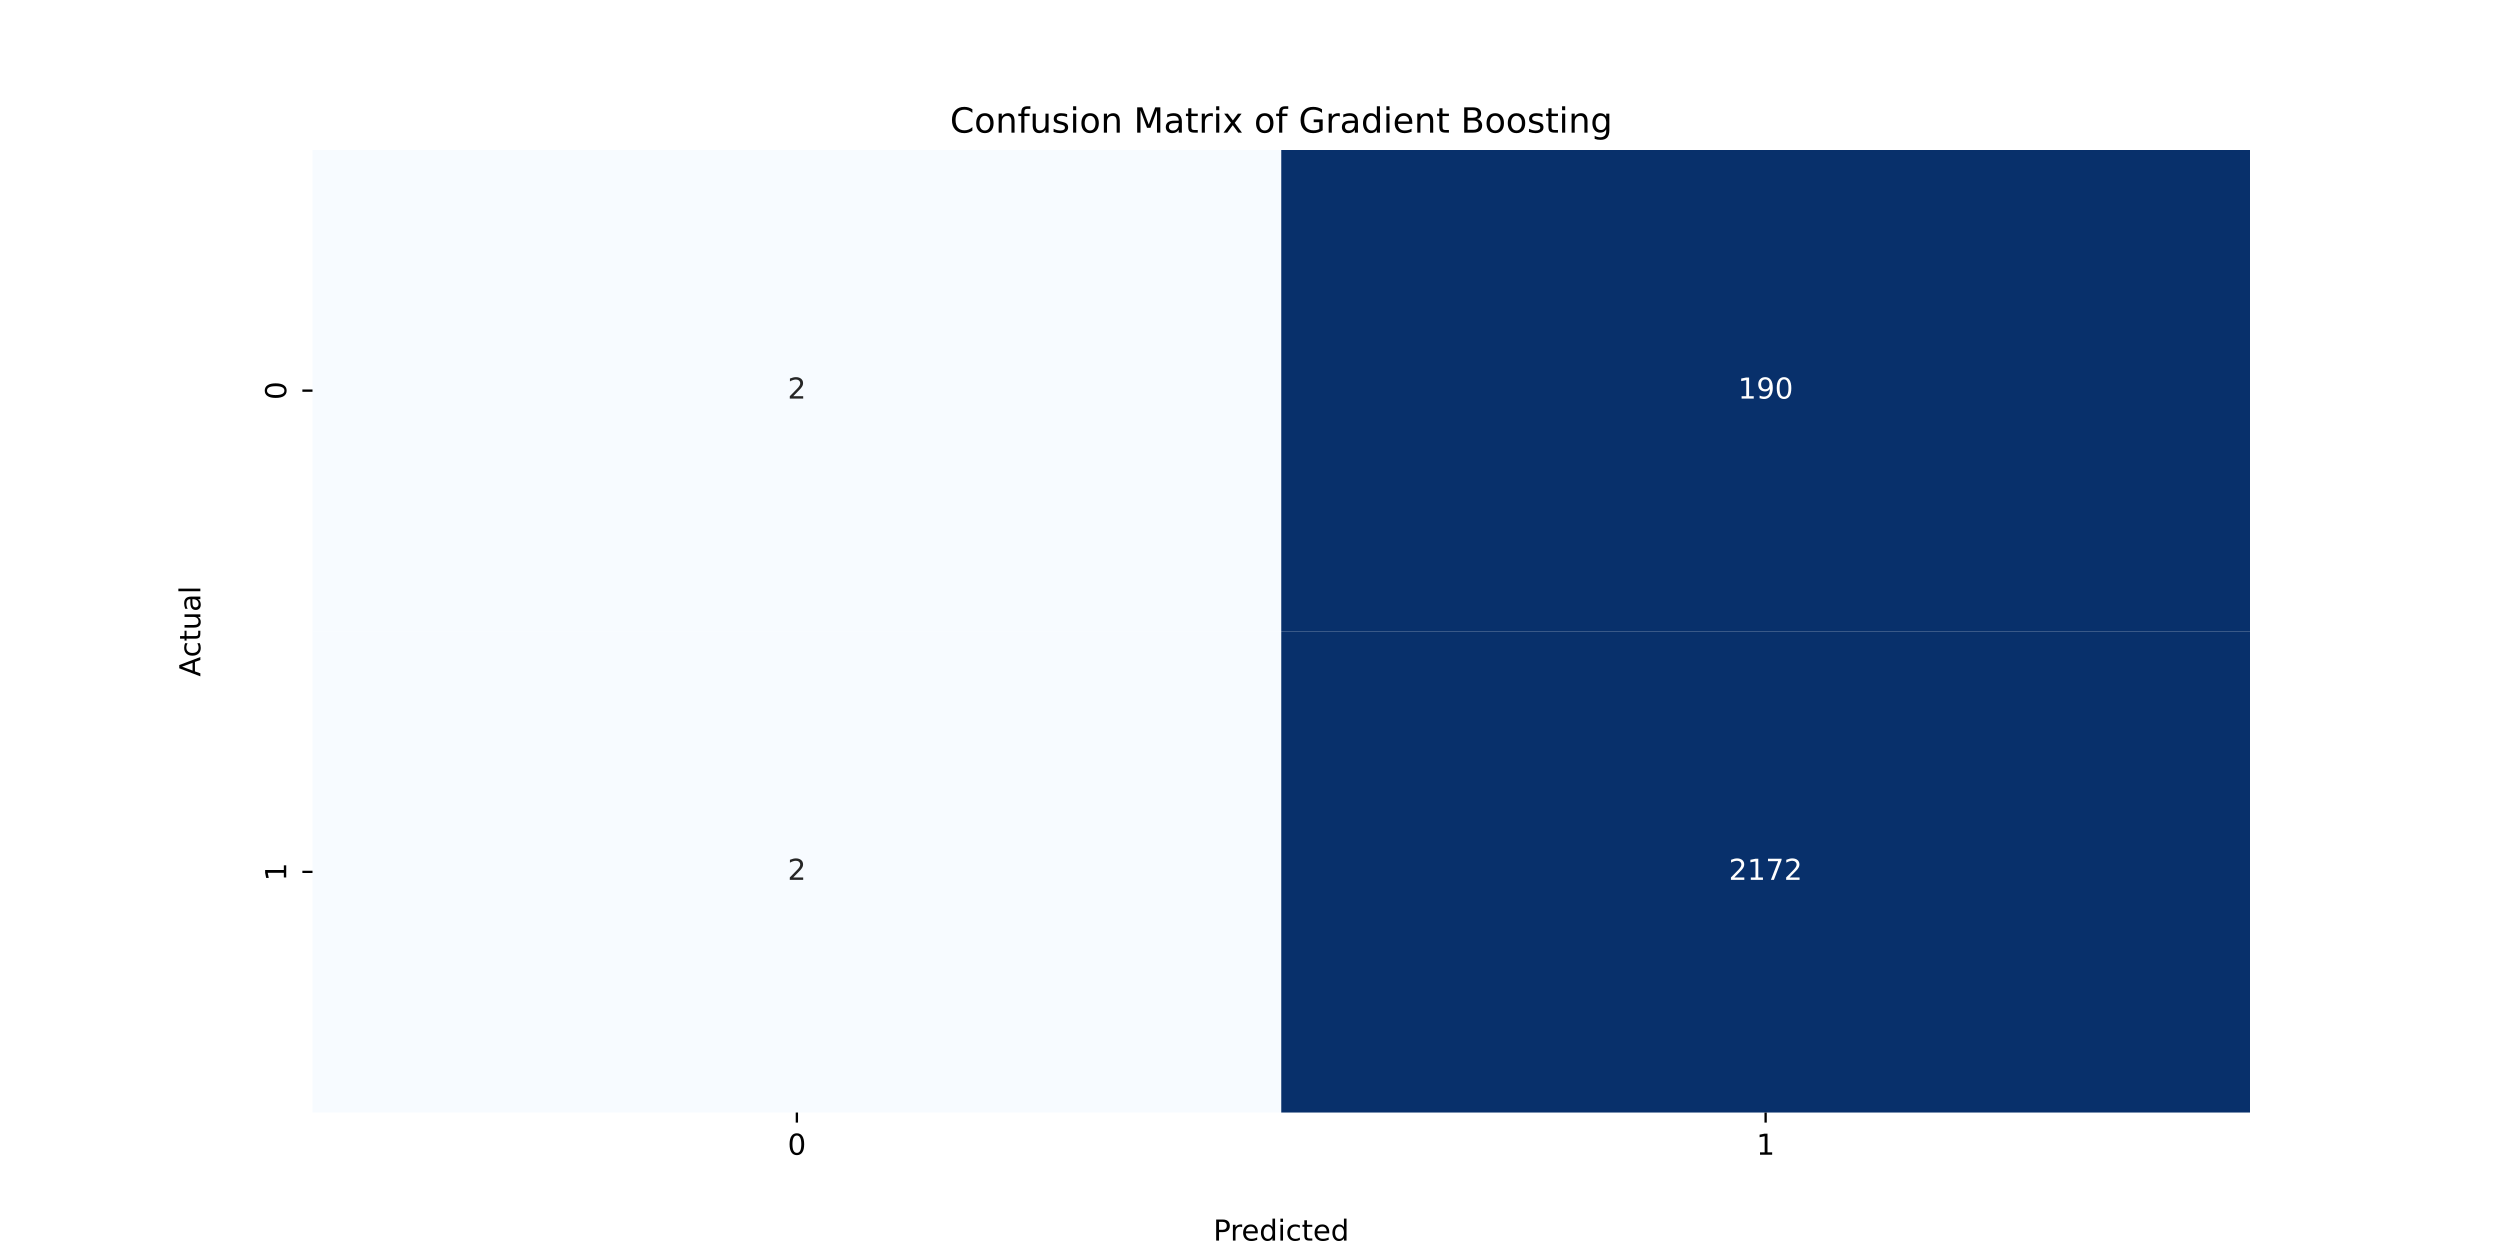
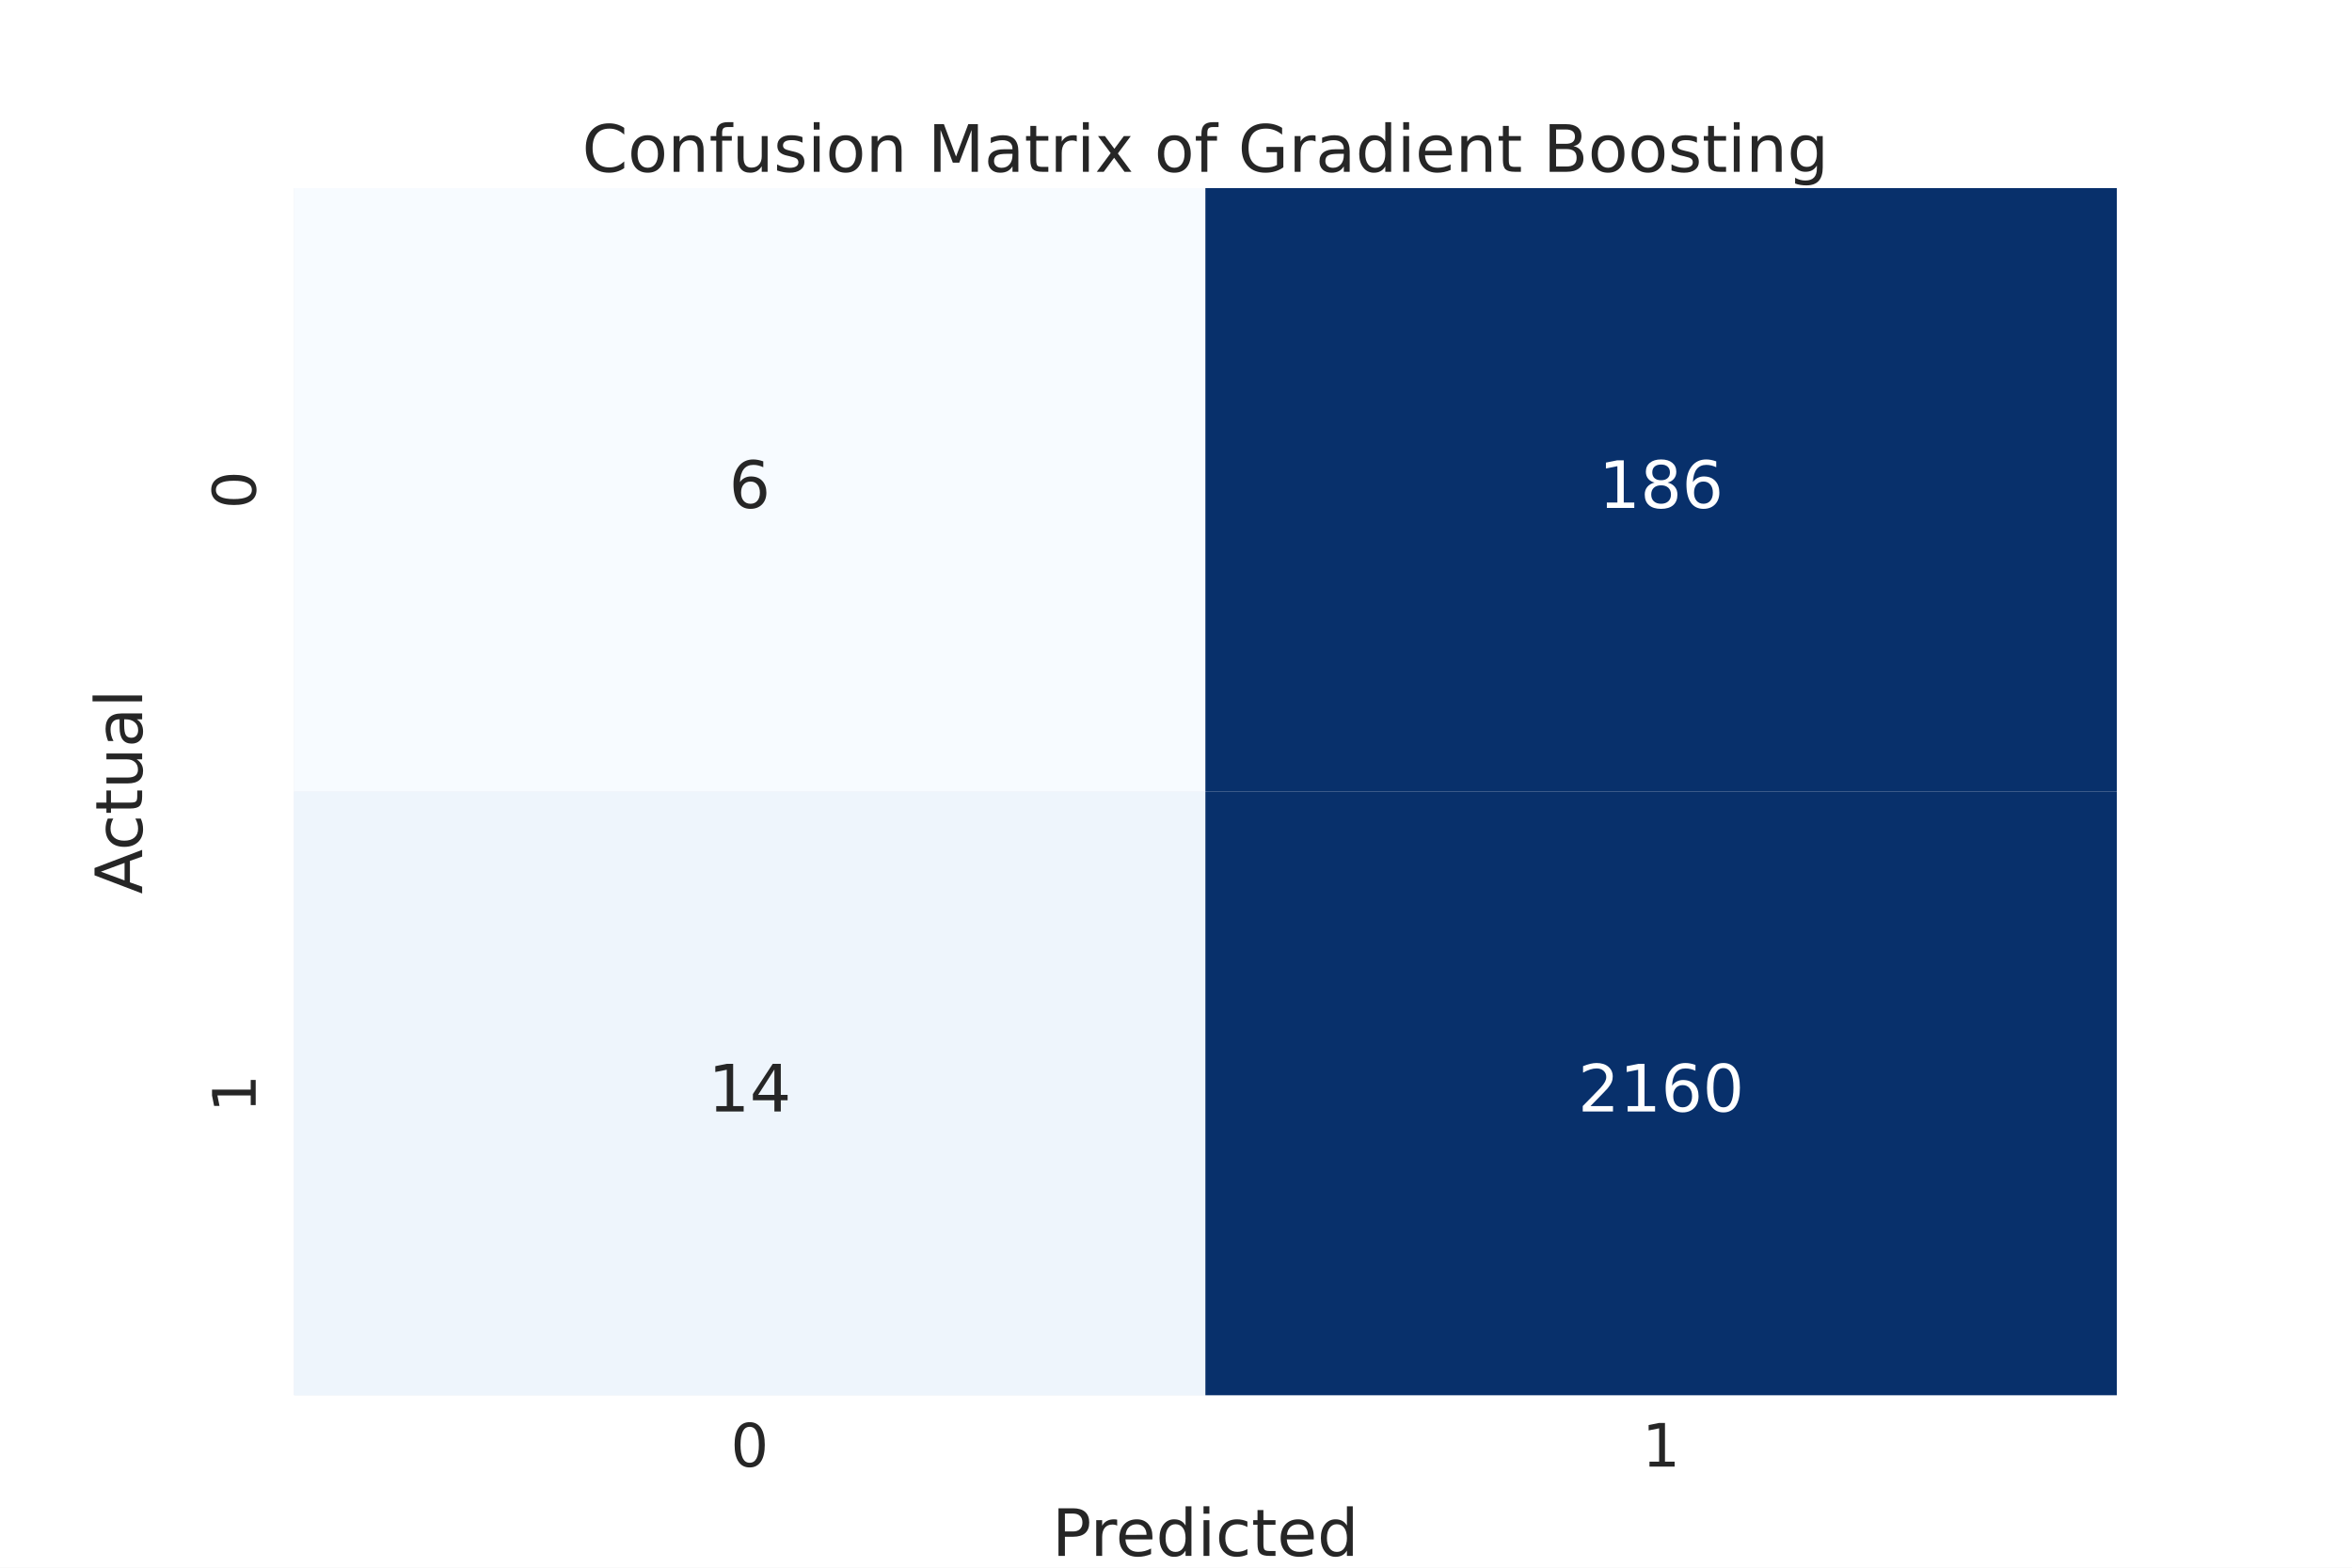
- <svg xmlns="http://www.w3.org/2000/svg" xmlns:xlink="http://www.w3.org/1999/xlink" width="864pt" height="432pt" viewBox="0 0 864 432" version="1.1">
+ <svg xmlns="http://www.w3.org/2000/svg" xmlns:xlink="http://www.w3.org/1999/xlink" width="864pt" height="576pt" viewBox="0 0 864 576" version="1.1">
  <defs>
    <style type="text/css">*{stroke-linejoin: round; stroke-linecap: butt}</style>
  </defs>
  <g id="figure_1">
    <g id="patch_1">
-       <path d="M 0 432  L 864 432  L 864 0  L 0 0  z " style="fill: #ffffff" />
+       <path d="M 0 576  L 864 576  L 864 0  L 0 0  z " style="fill: #ffffff" />
    </g>
    <g id="axes_1">
      <g id="patch_2">
-         <path d="M 108 384.48  L 777.6 384.48  L 777.6 51.84  L 108 51.84  z " style="fill: #ffffff" />
-       </g>
-       <g id="QuadMesh_1">
-         <path d="M 108 51.84  L 442.8 51.84  L 442.8 218.16  L 108 218.16  L 108 51.84  " clip-path="url(#p6c6bdd977e)" style="fill: #f7fbff" />
-         <path d="M 442.8 51.84  L 777.6 51.84  L 777.6 218.16  L 442.8 218.16  L 442.8 51.84  " clip-path="url(#p6c6bdd977e)" style="fill: #08306b" />
-         <path d="M 108 218.16  L 442.8 218.16  L 442.8 384.48  L 108 384.48  L 108 218.16  " clip-path="url(#p6c6bdd977e)" style="fill: #f7fbff" />
-         <path d="M 442.8 218.16  L 777.6 218.16  L 777.6 384.48  L 442.8 384.48  L 442.8 218.16  " clip-path="url(#p6c6bdd977e)" style="fill: #08306b" />
+         <path d="M 108 512.64  L 777.6 512.64  L 777.6 69.12  L 108 69.12  z " style="fill: #eaeaf2" />
      </g>
      <g id="matplotlib.axis_1">
        <g id="xtick_1">
-           <g id="line2d_1">
-             <defs>
-               <path id="m43057893bf" d="M 0 0  L 0 3.5  " style="stroke: #000000; stroke-width: 0.8" />
-             </defs>
-             <g>
-               <use xlink:href="#m43057893bf" x="275.4" y="384.48" style="stroke: #000000; stroke-width: 0.8" />
-             </g>
-           </g>
          <g id="text_1">
-             <g transform="translate(272.2188 399.0784) scale(0.1 -0.1)">
+             <g style="fill: #262626" transform="translate(268.4013 538.8566) scale(0.22 -0.22)">
              <defs>
                <path id="DejaVuSans-30" d="M 2034 4250  Q 1547 4250 1301 3770  Q 1056 3291 1056 2328  Q 1056 1369 1301 889  Q 1547 409 2034 409  Q 2525 409 2770 889  Q 3016 1369 3016 2328  Q 3016 3291 2770 3770  Q 2525 4250 2034 4250  z M 2034 4750  Q 2819 4750 3233 4129  Q 3647 3509 3647 2328  Q 3647 1150 3233 529  Q 2819 -91 2034 -91  Q 1250 -91 836 529  Q 422 1150 422 2328  Q 422 3509 836 4129  Q 1250 4750 2034 4750  z " transform="scale(0.015625)" />
              </defs>
              <use xlink:href="#DejaVuSans-30" />
            </g>
          </g>
        </g>
        <g id="xtick_2">
-           <g id="line2d_2">
-             <g>
-               <use xlink:href="#m43057893bf" x="610.2" y="384.48" style="stroke: #000000; stroke-width: 0.8" />
-             </g>
-           </g>
          <g id="text_2">
-             <g transform="translate(607.0187 399.0784) scale(0.1 -0.1)">
+             <g style="fill: #262626" transform="translate(603.2012 538.8566) scale(0.22 -0.22)">
              <defs>
                <path id="DejaVuSans-31" d="M 794 531  L 1825 531  L 1825 4091  L 703 3866  L 703 4441  L 1819 4666  L 2450 4666  L 2450 531  L 3481 531  L 3481 0  L 794 0  L 794 531  z " transform="scale(0.015625)" />
              </defs>
              <use xlink:href="#DejaVuSans-31" />
            </g>
          </g>
        </g>
        <g id="text_3">
-           <g transform="translate(419.3297 428.7566) scale(0.1 -0.1)">
+           <g style="fill: #262626" transform="translate(386.4712 571.6681) scale(0.24 -0.24)">
            <defs>
              <path id="DejaVuSans-50" d="M 1259 4147  L 1259 2394  L 2053 2394  Q 2494 2394 2734 2622  Q 2975 2850 2975 3272  Q 2975 3691 2734 3919  Q 2494 4147 2053 4147  L 1259 4147  z M 628 4666  L 2053 4666  Q 2838 4666 3239 4311  Q 3641 3956 3641 3272  Q 3641 2581 3239 2228  Q 2838 1875 2053 1875  L 1259 1875  L 1259 0  L 628 0  L 628 4666  z " transform="scale(0.015625)" />
              <path id="DejaVuSans-72" d="M 2631 2963  Q 2534 3019 2420 3045  Q 2306 3072 2169 3072  Q 1681 3072 1420 2755  Q 1159 2438 1159 1844  L 1159 0  L 581 0  L 581 3500  L 1159 3500  L 1159 2956  Q 1341 3275 1631 3429  Q 1922 3584 2338 3584  Q 2397 3584 2469 3576  Q 2541 3569 2628 3553  L 2631 2963  z " transform="scale(0.015625)" />
              <path id="DejaVuSans-65" d="M 3597 1894  L 3597 1613  L 953 1613  Q 991 1019 1311 708  Q 1631 397 2203 397  Q 2534 397 2845 478  Q 3156 559 3463 722  L 3463 178  Q 3153 47 2828 -22  Q 2503 -91 2169 -91  Q 1331 -91 842 396  Q 353 884 353 1716  Q 353 2575 817 3079  Q 1281 3584 2069 3584  Q 2775 3584 3186 3129  Q 3597 2675 3597 1894  z M 3022 2063  Q 3016 2534 2758 2815  Q 2500 3097 2075 3097  Q 1594 3097 1305 2825  Q 1016 2553 972 2059  L 3022 2063  z " transform="scale(0.015625)" />
              <path id="DejaVuSans-64" d="M 2906 2969  L 2906 4863  L 3481 4863  L 3481 0  L 2906 0  L 2906 525  Q 2725 213 2448 61  Q 2172 -91 1784 -91  Q 1150 -91 751 415  Q 353 922 353 1747  Q 353 2572 751 3078  Q 1150 3584 1784 3584  Q 2172 3584 2448 3432  Q 2725 3281 2906 2969  z M 947 1747  Q 947 1113 1208 752  Q 1469 391 1925 391  Q 2381 391 2643 752  Q 2906 1113 2906 1747  Q 2906 2381 2643 2742  Q 2381 3103 1925 3103  Q 1469 3103 1208 2742  Q 947 2381 947 1747  z " transform="scale(0.015625)" />
              <path id="DejaVuSans-69" d="M 603 3500  L 1178 3500  L 1178 0  L 603 0  L 603 3500  z M 603 4863  L 1178 4863  L 1178 4134  L 603 4134  L 603 4863  z " transform="scale(0.015625)" />
              <path id="DejaVuSans-63" d="M 3122 3366  L 3122 2828  Q 2878 2963 2633 3030  Q 2388 3097 2138 3097  Q 1578 3097 1268 2742  Q 959 2388 959 1747  Q 959 1106 1268 751  Q 1578 397 2138 397  Q 2388 397 2633 464  Q 2878 531 3122 666  L 3122 134  Q 2881 22 2623 -34  Q 2366 -91 2075 -91  Q 1284 -91 818 406  Q 353 903 353 1747  Q 353 2603 823 3093  Q 1294 3584 2113 3584  Q 2378 3584 2631 3529  Q 2884 3475 3122 3366  z " transform="scale(0.015625)" />
              <path id="DejaVuSans-74" d="M 1172 4494  L 1172 3500  L 2356 3500  L 2356 3053  L 1172 3053  L 1172 1153  Q 1172 725 1289 603  Q 1406 481 1766 481  L 2356 481  L 2356 0  L 1766 0  Q 1100 0 847 248  Q 594 497 594 1153  L 594 3053  L 172 3053  L 172 3500  L 594 3500  L 594 4494  L 1172 4494  z " transform="scale(0.015625)" />
            </defs>
            <use xlink:href="#DejaVuSans-50" />
            <use xlink:href="#DejaVuSans-72" x="58.553" />
            <use xlink:href="#DejaVuSans-65" x="97.416" />
            <use xlink:href="#DejaVuSans-64" x="158.939" />
            <use xlink:href="#DejaVuSans-69" x="222.416" />
            <use xlink:href="#DejaVuSans-63" x="250.199" />
            <use xlink:href="#DejaVuSans-74" x="305.18" />
            <use xlink:href="#DejaVuSans-65" x="344.389" />
            <use xlink:href="#DejaVuSans-64" x="405.912" />
          </g>
        </g>
      </g>
      <g id="matplotlib.axis_2">
        <g id="ytick_1">
-           <g id="line2d_3">
-             <defs>
-               <path id="me6665b0b89" d="M 0 0  L -3.5 0  " style="stroke: #000000; stroke-width: 0.8" />
-             </defs>
-             <g>
-               <use xlink:href="#me6665b0b89" x="108" y="135" style="stroke: #000000; stroke-width: 0.8" />
-             </g>
-           </g>
          <g id="text_4">
-             <g transform="translate(98.92031 138.1813) rotate(-90) scale(0.1 -0.1)">
+             <g style="fill: #262626" transform="translate(93.92469 186.9988) rotate(-90) scale(0.22 -0.22)">
              <use xlink:href="#DejaVuSans-30" />
            </g>
          </g>
        </g>
        <g id="ytick_2">
-           <g id="line2d_4">
-             <g>
-               <use xlink:href="#me6665b0b89" x="108" y="301.32" style="stroke: #000000; stroke-width: 0.8" />
-             </g>
-           </g>
          <g id="text_5">
-             <g transform="translate(98.92031 304.5013) rotate(-90) scale(0.1 -0.1)">
+             <g style="fill: #262626" transform="translate(93.92469 408.7588) rotate(-90) scale(0.22 -0.22)">
              <use xlink:href="#DejaVuSans-31" />
            </g>
          </g>
        </g>
        <g id="text_6">
-           <g transform="translate(69.24219 233.8241) rotate(-90) scale(0.1 -0.1)">
+           <g style="fill: #262626" transform="translate(52.21688 328.4737) rotate(-90) scale(0.24 -0.24)">
            <defs>
              <path id="DejaVuSans-41" d="M 2188 4044  L 1331 1722  L 3047 1722  L 2188 4044  z M 1831 4666  L 2547 4666  L 4325 0  L 3669 0  L 3244 1197  L 1141 1197  L 716 0  L 50 0  L 1831 4666  z " transform="scale(0.015625)" />
              <path id="DejaVuSans-75" d="M 544 1381  L 544 3500  L 1119 3500  L 1119 1403  Q 1119 906 1312 657  Q 1506 409 1894 409  Q 2359 409 2629 706  Q 2900 1003 2900 1516  L 2900 3500  L 3475 3500  L 3475 0  L 2900 0  L 2900 538  Q 2691 219 2414 64  Q 2138 -91 1772 -91  Q 1169 -91 856 284  Q 544 659 544 1381  z M 1991 3584  L 1991 3584  z " transform="scale(0.015625)" />
              <path id="DejaVuSans-61" d="M 2194 1759  Q 1497 1759 1228 1600  Q 959 1441 959 1056  Q 959 750 1161 570  Q 1363 391 1709 391  Q 2188 391 2477 730  Q 2766 1069 2766 1631  L 2766 1759  L 2194 1759  z M 3341 1997  L 3341 0  L 2766 0  L 2766 531  Q 2569 213 2275 61  Q 1981 -91 1556 -91  Q 1019 -91 701 211  Q 384 513 384 1019  Q 384 1609 779 1909  Q 1175 2209 1959 2209  L 2766 2209  L 2766 2266  Q 2766 2663 2505 2880  Q 2244 3097 1772 3097  Q 1472 3097 1187 3025  Q 903 2953 641 2809  L 641 3341  Q 956 3463 1253 3523  Q 1550 3584 1831 3584  Q 2591 3584 2966 3190  Q 3341 2797 3341 1997  z " transform="scale(0.015625)" />
              <path id="DejaVuSans-6c" d="M 603 4863  L 1178 4863  L 1178 0  L 603 0  L 603 4863  z " transform="scale(0.015625)" />
            </defs>
            <use xlink:href="#DejaVuSans-41" />
            <use xlink:href="#DejaVuSans-63" x="66.658" />
            <use xlink:href="#DejaVuSans-74" x="121.639" />
            <use xlink:href="#DejaVuSans-75" x="160.848" />
            <use xlink:href="#DejaVuSans-61" x="224.227" />
            <use xlink:href="#DejaVuSans-6c" x="285.506" />
          </g>
        </g>
      </g>
+       <g id="QuadMesh_1">
+         <path d="M 108 69.12  L 442.8 69.12  L 442.8 290.88  L 108 290.88  L 108 69.12  " clip-path="url(#p52b30aff35)" style="fill: #f7fbff" />
+         <path d="M 442.8 69.12  L 777.6 69.12  L 777.6 290.88  L 442.8 290.88  L 442.8 69.12  " clip-path="url(#p52b30aff35)" style="fill: #08306b" />
+         <path d="M 108 290.88  L 442.8 290.88  L 442.8 512.64  L 108 512.64  L 108 290.88  " clip-path="url(#p52b30aff35)" style="fill: #eef5fc" />
+         <path d="M 442.8 290.88  L 777.6 290.88  L 777.6 512.64  L 442.8 512.64  L 442.8 290.88  " clip-path="url(#p52b30aff35)" style="fill: #08306b" />
+       </g>
      <g id="text_7">
-         <g style="fill: #262626" transform="translate(272.2188 137.7594) scale(0.1 -0.1)">
+         <g style="fill: #262626" transform="translate(267.765 186.6225) scale(0.24 -0.24)">
+           <defs>
+             <path id="DejaVuSans-36" d="M 2113 2584  Q 1688 2584 1439 2293  Q 1191 2003 1191 1497  Q 1191 994 1439 701  Q 1688 409 2113 409  Q 2538 409 2786 701  Q 3034 994 3034 1497  Q 3034 2003 2786 2293  Q 2538 2584 2113 2584  z M 3366 4563  L 3366 3988  Q 3128 4100 2886 4159  Q 2644 4219 2406 4219  Q 1781 4219 1451 3797  Q 1122 3375 1075 2522  Q 1259 2794 1537 2939  Q 1816 3084 2150 3084  Q 2853 3084 3261 2657  Q 3669 2231 3669 1497  Q 3669 778 3244 343  Q 2819 -91 2113 -91  Q 1303 -91 875 529  Q 447 1150 447 2328  Q 447 3434 972 4092  Q 1497 4750 2381 4750  Q 2619 4750 2861 4703  Q 3103 4656 3366 4563  z " transform="scale(0.015625)" />
+           </defs>
+           <use xlink:href="#DejaVuSans-36" />
+         </g>
+       </g>
+       <g id="text_8">
+         <g style="fill: #ffffff" transform="translate(587.295 186.6225) scale(0.24 -0.24)">
+           <defs>
+             <path id="DejaVuSans-38" d="M 2034 2216  Q 1584 2216 1326 1975  Q 1069 1734 1069 1313  Q 1069 891 1326 650  Q 1584 409 2034 409  Q 2484 409 2743 651  Q 3003 894 3003 1313  Q 3003 1734 2745 1975  Q 2488 2216 2034 2216  z M 1403 2484  Q 997 2584 770 2862  Q 544 3141 544 3541  Q 544 4100 942 4425  Q 1341 4750 2034 4750  Q 2731 4750 3128 4425  Q 3525 4100 3525 3541  Q 3525 3141 3298 2862  Q 3072 2584 2669 2484  Q 3125 2378 3379 2068  Q 3634 1759 3634 1313  Q 3634 634 3220 271  Q 2806 -91 2034 -91  Q 1263 -91 848 271  Q 434 634 434 1313  Q 434 1759 690 2068  Q 947 2378 1403 2484  z M 1172 3481  Q 1172 3119 1398 2916  Q 1625 2713 2034 2713  Q 2441 2713 2670 2916  Q 2900 3119 2900 3481  Q 2900 3844 2670 4047  Q 2441 4250 2034 4250  Q 1625 4250 1398 4047  Q 1172 3844 1172 3481  z " transform="scale(0.015625)" />
+           </defs>
+           <use xlink:href="#DejaVuSans-31" />
+           <use xlink:href="#DejaVuSans-38" x="63.623" />
+           <use xlink:href="#DejaVuSans-36" x="127.246" />
+         </g>
+       </g>
+       <g id="text_9">
+         <g style="fill: #262626" transform="translate(260.13 408.3825) scale(0.24 -0.24)">
+           <defs>
+             <path id="DejaVuSans-34" d="M 2419 4116  L 825 1625  L 2419 1625  L 2419 4116  z M 2253 4666  L 3047 4666  L 3047 1625  L 3713 1625  L 3713 1100  L 3047 1100  L 3047 0  L 2419 0  L 2419 1100  L 313 1100  L 313 1709  L 2253 4666  z " transform="scale(0.015625)" />
+           </defs>
+           <use xlink:href="#DejaVuSans-31" />
+           <use xlink:href="#DejaVuSans-34" x="63.623" />
+         </g>
+       </g>
+       <g id="text_10">
+         <g style="fill: #ffffff" transform="translate(579.66 408.3825) scale(0.24 -0.24)">
          <defs>
            <path id="DejaVuSans-32" d="M 1228 531  L 3431 531  L 3431 0  L 469 0  L 469 531  Q 828 903 1448 1529  Q 2069 2156 2228 2338  Q 2531 2678 2651 2914  Q 2772 3150 2772 3378  Q 2772 3750 2511 3984  Q 2250 4219 1831 4219  Q 1534 4219 1204 4116  Q 875 4013 500 3803  L 500 4441  Q 881 4594 1212 4672  Q 1544 4750 1819 4750  Q 2544 4750 2975 4387  Q 3406 4025 3406 3419  Q 3406 3131 3298 2873  Q 3191 2616 2906 2266  Q 2828 2175 2409 1742  Q 1991 1309 1228 531  z " transform="scale(0.015625)" />
          </defs>
          <use xlink:href="#DejaVuSans-32" />
-         </g>
-       </g>
-       <g id="text_8">
-         <g style="fill: #ffffff" transform="translate(600.6562 137.7594) scale(0.1 -0.1)">
-           <defs>
-             <path id="DejaVuSans-39" d="M 703 97  L 703 672  Q 941 559 1184 500  Q 1428 441 1663 441  Q 2288 441 2617 861  Q 2947 1281 2994 2138  Q 2813 1869 2534 1725  Q 2256 1581 1919 1581  Q 1219 1581 811 2004  Q 403 2428 403 3163  Q 403 3881 828 4315  Q 1253 4750 1959 4750  Q 2769 4750 3195 4129  Q 3622 3509 3622 2328  Q 3622 1225 3098 567  Q 2575 -91 1691 -91  Q 1453 -91 1209 -44  Q 966 3 703 97  z M 1959 2075  Q 2384 2075 2632 2365  Q 2881 2656 2881 3163  Q 2881 3666 2632 3958  Q 2384 4250 1959 4250  Q 1534 4250 1286 3958  Q 1038 3666 1038 3163  Q 1038 2656 1286 2365  Q 1534 2075 1959 2075  z " transform="scale(0.015625)" />
-           </defs>
-           <use xlink:href="#DejaVuSans-31" />
-           <use xlink:href="#DejaVuSans-39" x="63.623" />
-           <use xlink:href="#DejaVuSans-30" x="127.246" />
-         </g>
-       </g>
-       <g id="text_9">
-         <g style="fill: #262626" transform="translate(272.2188 304.0794) scale(0.1 -0.1)">
-           <use xlink:href="#DejaVuSans-32" />
-         </g>
-       </g>
-       <g id="text_10">
-         <g style="fill: #ffffff" transform="translate(597.475 304.0794) scale(0.1 -0.1)">
-           <defs>
-             <path id="DejaVuSans-37" d="M 525 4666  L 3525 4666  L 3525 4397  L 1831 0  L 1172 0  L 2766 4134  L 525 4134  L 525 4666  z " transform="scale(0.015625)" />
-           </defs>
-           <use xlink:href="#DejaVuSans-32" />
          <use xlink:href="#DejaVuSans-31" x="63.623" />
-           <use xlink:href="#DejaVuSans-37" x="127.246" />
-           <use xlink:href="#DejaVuSans-32" x="190.869" />
+           <use xlink:href="#DejaVuSans-36" x="127.246" />
+           <use xlink:href="#DejaVuSans-30" x="190.869" />
        </g>
      </g>
      <g id="text_11">
-         <g transform="translate(328.3238 45.84) scale(0.12 -0.12)">
+         <g style="fill: #262626" transform="translate(213.8475 63.12) scale(0.24 -0.24)">
          <defs>
            <path id="DejaVuSans-43" d="M 4122 4306  L 4122 3641  Q 3803 3938 3442 4084  Q 3081 4231 2675 4231  Q 1875 4231 1450 3742  Q 1025 3253 1025 2328  Q 1025 1406 1450 917  Q 1875 428 2675 428  Q 3081 428 3442 575  Q 3803 722 4122 1019  L 4122 359  Q 3791 134 3420 21  Q 3050 -91 2638 -91  Q 1578 -91 968 557  Q 359 1206 359 2328  Q 359 3453 968 4101  Q 1578 4750 2638 4750  Q 3056 4750 3426 4639  Q 3797 4528 4122 4306  z " transform="scale(0.015625)" />
            <path id="DejaVuSans-6f" d="M 1959 3097  Q 1497 3097 1228 2736  Q 959 2375 959 1747  Q 959 1119 1226 758  Q 1494 397 1959 397  Q 2419 397 2687 759  Q 2956 1122 2956 1747  Q 2956 2369 2687 2733  Q 2419 3097 1959 3097  z M 1959 3584  Q 2709 3584 3137 3096  Q 3566 2609 3566 1747  Q 3566 888 3137 398  Q 2709 -91 1959 -91  Q 1206 -91 779 398  Q 353 888 353 1747  Q 353 2609 779 3096  Q 1206 3584 1959 3584  z " transform="scale(0.015625)" />
            <path id="DejaVuSans-6e" d="M 3513 2113  L 3513 0  L 2938 0  L 2938 2094  Q 2938 2591 2744 2837  Q 2550 3084 2163 3084  Q 1697 3084 1428 2787  Q 1159 2491 1159 1978  L 1159 0  L 581 0  L 581 3500  L 1159 3500  L 1159 2956  Q 1366 3272 1645 3428  Q 1925 3584 2291 3584  Q 2894 3584 3203 3211  Q 3513 2838 3513 2113  z " transform="scale(0.015625)" />
            <path id="DejaVuSans-66" d="M 2375 4863  L 2375 4384  L 1825 4384  Q 1516 4384 1395 4259  Q 1275 4134 1275 3809  L 1275 3500  L 2222 3500  L 2222 3053  L 1275 3053  L 1275 0  L 697 0  L 697 3053  L 147 3053  L 147 3500  L 697 3500  L 697 3744  Q 697 4328 969 4595  Q 1241 4863 1831 4863  L 2375 4863  z " transform="scale(0.015625)" />
            <path id="DejaVuSans-73" d="M 2834 3397  L 2834 2853  Q 2591 2978 2328 3040  Q 2066 3103 1784 3103  Q 1356 3103 1142 2972  Q 928 2841 928 2578  Q 928 2378 1081 2264  Q 1234 2150 1697 2047  L 1894 2003  Q 2506 1872 2764 1633  Q 3022 1394 3022 966  Q 3022 478 2636 193  Q 2250 -91 1575 -91  Q 1294 -91 989 -36  Q 684 19 347 128  L 347 722  Q 666 556 975 473  Q 1284 391 1588 391  Q 1994 391 2212 530  Q 2431 669 2431 922  Q 2431 1156 2273 1281  Q 2116 1406 1581 1522  L 1381 1569  Q 847 1681 609 1914  Q 372 2147 372 2553  Q 372 3047 722 3315  Q 1072 3584 1716 3584  Q 2034 3584 2315 3537  Q 2597 3491 2834 3397  z " transform="scale(0.015625)" />
            <path id="DejaVuSans-20" transform="scale(0.015625)" />
            <path id="DejaVuSans-4d" d="M 628 4666  L 1569 4666  L 2759 1491  L 3956 4666  L 4897 4666  L 4897 0  L 4281 0  L 4281 4097  L 3078 897  L 2444 897  L 1241 4097  L 1241 0  L 628 0  L 628 4666  z " transform="scale(0.015625)" />
            <path id="DejaVuSans-78" d="M 3513 3500  L 2247 1797  L 3578 0  L 2900 0  L 1881 1375  L 863 0  L 184 0  L 1544 1831  L 300 3500  L 978 3500  L 1906 2253  L 2834 3500  L 3513 3500  z " transform="scale(0.015625)" />
            <path id="DejaVuSans-47" d="M 3809 666  L 3809 1919  L 2778 1919  L 2778 2438  L 4434 2438  L 4434 434  Q 4069 175 3628 42  Q 3188 -91 2688 -91  Q 1594 -91 976 548  Q 359 1188 359 2328  Q 359 3472 976 4111  Q 1594 4750 2688 4750  Q 3144 4750 3555 4637  Q 3966 4525 4313 4306  L 4313 3634  Q 3963 3931 3569 4081  Q 3175 4231 2741 4231  Q 1884 4231 1454 3753  Q 1025 3275 1025 2328  Q 1025 1384 1454 906  Q 1884 428 2741 428  Q 3075 428 3337 486  Q 3600 544 3809 666  z " transform="scale(0.015625)" />
            <path id="DejaVuSans-42" d="M 1259 2228  L 1259 519  L 2272 519  Q 2781 519 3026 730  Q 3272 941 3272 1375  Q 3272 1813 3026 2020  Q 2781 2228 2272 2228  L 1259 2228  z M 1259 4147  L 1259 2741  L 2194 2741  Q 2656 2741 2882 2914  Q 3109 3088 3109 3444  Q 3109 3797 2882 3972  Q 2656 4147 2194 4147  L 1259 4147  z M 628 4666  L 2241 4666  Q 2963 4666 3353 4366  Q 3744 4066 3744 3513  Q 3744 3084 3544 2831  Q 3344 2578 2956 2516  Q 3422 2416 3680 2098  Q 3938 1781 3938 1306  Q 3938 681 3513 340  Q 3088 0 2303 0  L 628 0  L 628 4666  z " transform="scale(0.015625)" />
            <path id="DejaVuSans-67" d="M 2906 1791  Q 2906 2416 2648 2759  Q 2391 3103 1925 3103  Q 1463 3103 1205 2759  Q 947 2416 947 1791  Q 947 1169 1205 825  Q 1463 481 1925 481  Q 2391 481 2648 825  Q 2906 1169 2906 1791  z M 3481 434  Q 3481 -459 3084 -895  Q 2688 -1331 1869 -1331  Q 1566 -1331 1297 -1286  Q 1028 -1241 775 -1147  L 775 -588  Q 1028 -725 1275 -790  Q 1522 -856 1778 -856  Q 2344 -856 2625 -561  Q 2906 -266 2906 331  L 2906 616  Q 2728 306 2450 153  Q 2172 0 1784 0  Q 1141 0 747 490  Q 353 981 353 1791  Q 353 2603 747 3093  Q 1141 3584 1784 3584  Q 2172 3584 2450 3431  Q 2728 3278 2906 2969  L 2906 3500  L 3481 3500  L 3481 434  z " transform="scale(0.015625)" />
          </defs>
          <use xlink:href="#DejaVuSans-43" />
          <use xlink:href="#DejaVuSans-6f" x="69.824" />
          <use xlink:href="#DejaVuSans-6e" x="131.006" />
          <use xlink:href="#DejaVuSans-66" x="194.385" />
          <use xlink:href="#DejaVuSans-75" x="229.59" />
          <use xlink:href="#DejaVuSans-73" x="292.969" />
          <use xlink:href="#DejaVuSans-69" x="345.068" />
          <use xlink:href="#DejaVuSans-6f" x="372.852" />
          <use xlink:href="#DejaVuSans-6e" x="434.033" />
          <use xlink:href="#DejaVuSans-20" x="497.412" />
          <use xlink:href="#DejaVuSans-4d" x="529.199" />
          <use xlink:href="#DejaVuSans-61" x="615.479" />
          <use xlink:href="#DejaVuSans-74" x="676.758" />
          <use xlink:href="#DejaVuSans-72" x="715.967" />
          <use xlink:href="#DejaVuSans-69" x="757.08" />
          <use xlink:href="#DejaVuSans-78" x="784.863" />
          <use xlink:href="#DejaVuSans-20" x="844.043" />
          <use xlink:href="#DejaVuSans-6f" x="875.83" />
          <use xlink:href="#DejaVuSans-66" x="937.012" />
          <use xlink:href="#DejaVuSans-20" x="972.217" />
          <use xlink:href="#DejaVuSans-47" x="1004.004" />
          <use xlink:href="#DejaVuSans-72" x="1081.494" />
          <use xlink:href="#DejaVuSans-61" x="1122.607" />
          <use xlink:href="#DejaVuSans-64" x="1183.887" />
          <use xlink:href="#DejaVuSans-69" x="1247.363" />
          <use xlink:href="#DejaVuSans-65" x="1275.146" />
          <use xlink:href="#DejaVuSans-6e" x="1336.67" />
          <use xlink:href="#DejaVuSans-74" x="1400.049" />
          <use xlink:href="#DejaVuSans-20" x="1439.258" />
          <use xlink:href="#DejaVuSans-42" x="1471.045" />
          <use xlink:href="#DejaVuSans-6f" x="1539.648" />
          <use xlink:href="#DejaVuSans-6f" x="1600.83" />
          <use xlink:href="#DejaVuSans-73" x="1662.012" />
          <use xlink:href="#DejaVuSans-74" x="1714.111" />
          <use xlink:href="#DejaVuSans-69" x="1753.32" />
          <use xlink:href="#DejaVuSans-6e" x="1781.104" />
          <use xlink:href="#DejaVuSans-67" x="1844.482" />
        </g>
      </g>
    </g>
  </g>
  <defs>
-     <clipPath id="p6c6bdd977e">
-       <rect x="108" y="51.84" width="669.6" height="332.64" />
+     <clipPath id="p52b30aff35">
+       <rect x="108" y="69.12" width="669.6" height="443.52" />
    </clipPath>
  </defs>
</svg>
